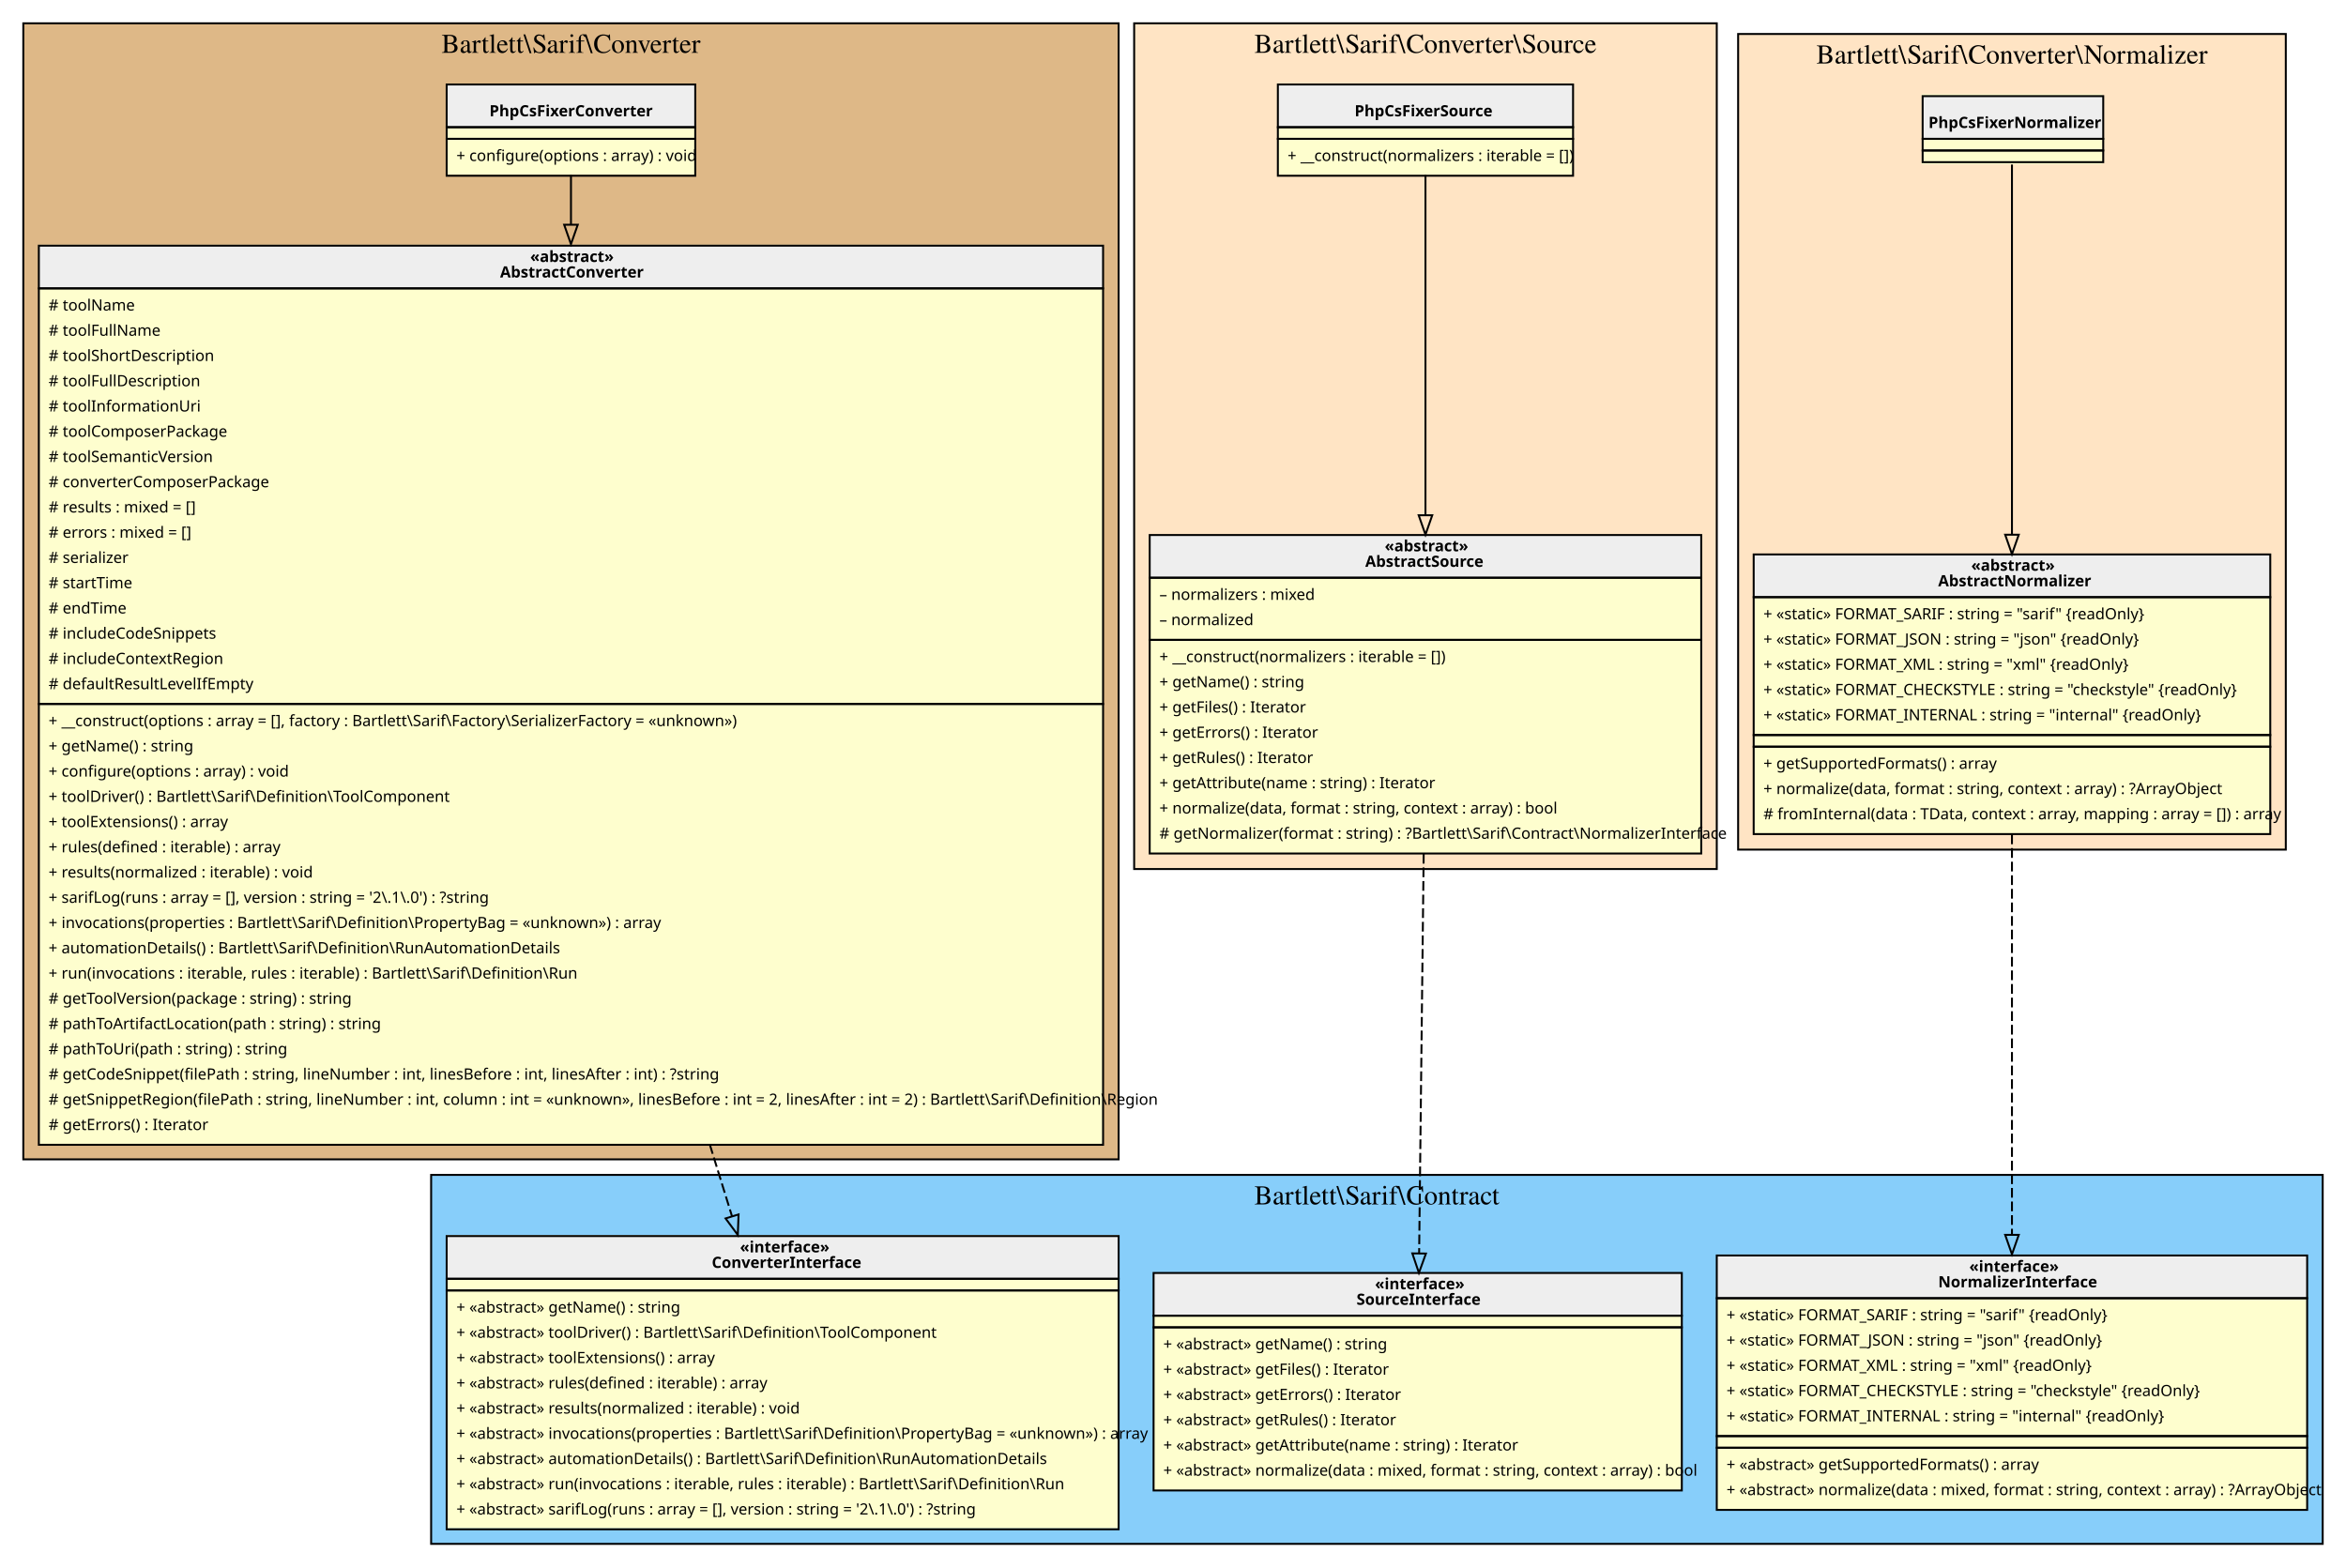
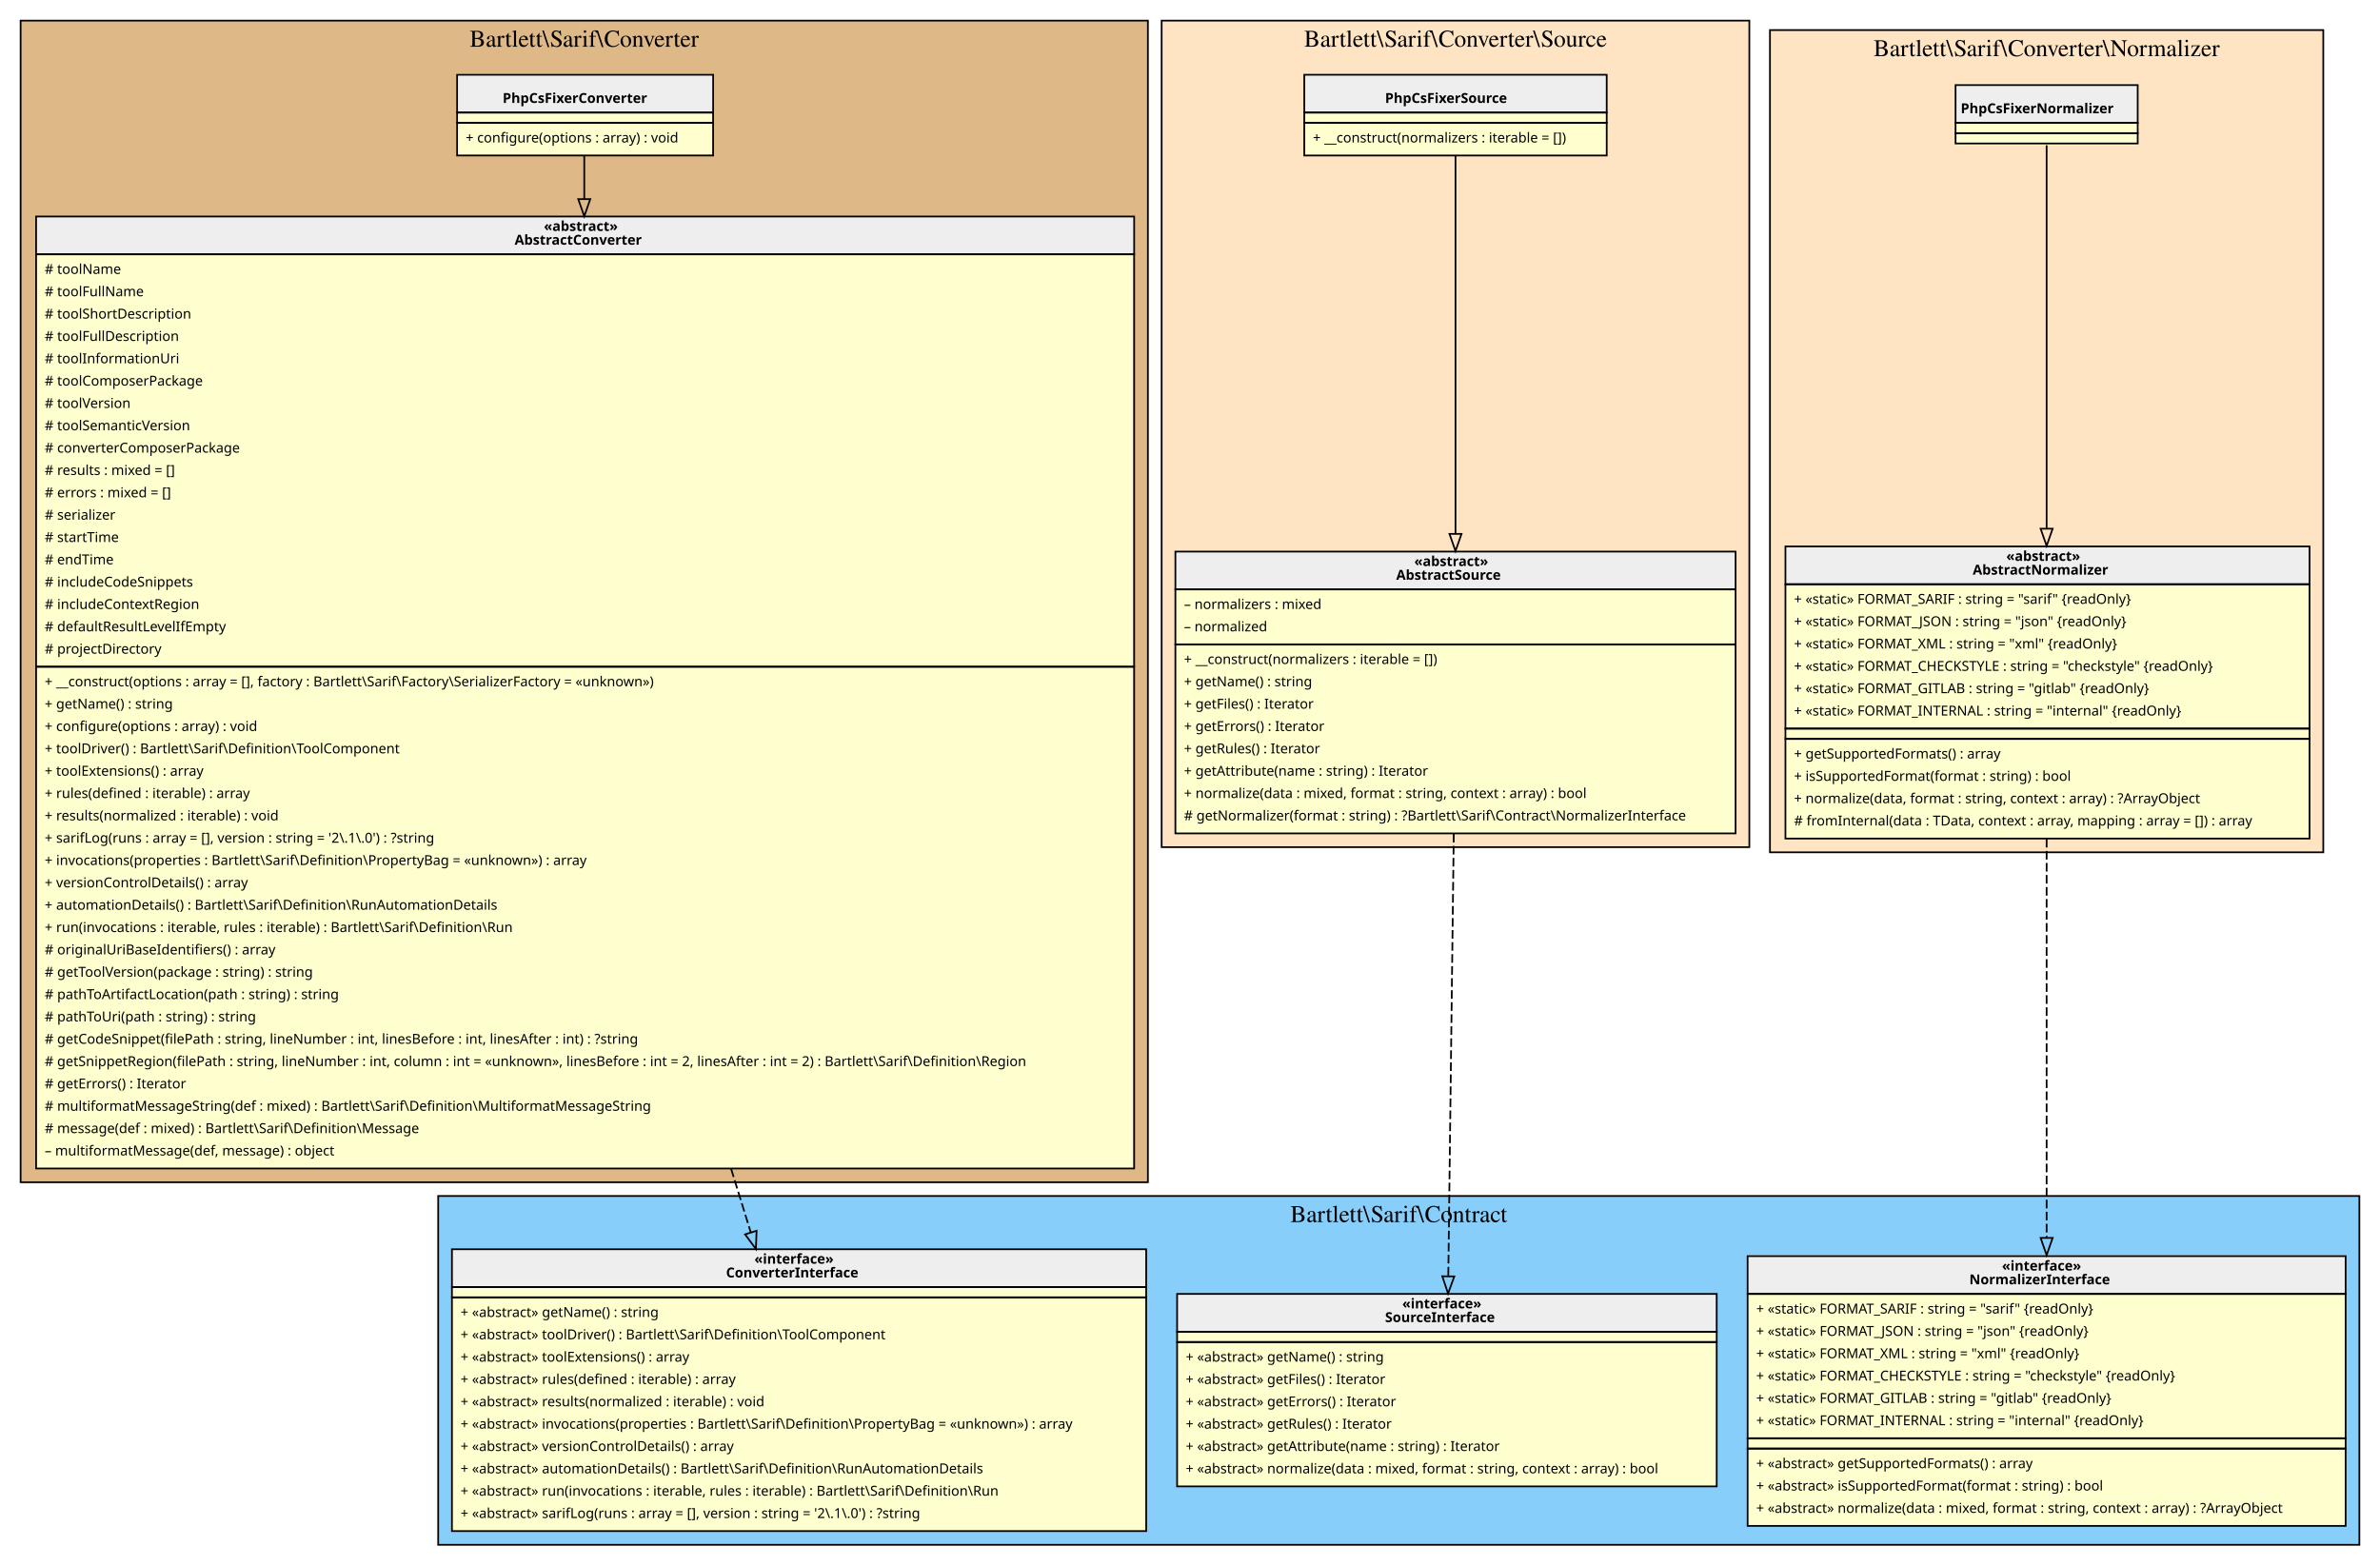
- <svg xmlns="http://www.w3.org/2000/svg" width="1208pt" height="807pt" viewBox="0.00 0.00 1208.00 807.00">
-   <g id="graph0" class="graph" transform="scale(1 1) rotate(0) translate(4 803)">
+ <svg xmlns="http://www.w3.org/2000/svg" width="1385pt" height="911pt" viewBox="0.00 0.00 1385.00 911.00">
+   <g id="graph0" class="graph" transform="scale(1 1) rotate(0) translate(4 907)">
    <g id="clust1" class="cluster">
-       <polygon fill="BurlyWood" stroke="black" points="8,-206 8,-791 572,-791 572,-206 8,-206" />
-       <text text-anchor="middle" x="290" y="-775.8" font-family="Times,serif" font-size="14.00">Bartlett\Sarif\Converter</text>
+       <polygon fill="BurlyWood" stroke="black" points="8,-219 8,-895 664,-895 664,-219 8,-219" />
+       <text text-anchor="middle" x="336" y="-879.8" font-family="Times,serif" font-size="14.00">Bartlett\Sarif\Converter</text>
    </g>
    <g id="clust2" class="cluster">
-       <polygon fill="LightSkyBlue" stroke="black" points="218,-8 218,-198 1192,-198 1192,-8 218,-8" />
-       <text text-anchor="middle" x="705" y="-182.8" font-family="Times,serif" font-size="14.00">Bartlett\Sarif\Contract</text>
+       <polygon fill="LightSkyBlue" stroke="black" points="251,-8 251,-211 1369,-211 1369,-8 251,-8" />
+       <text text-anchor="middle" x="810" y="-195.8" font-family="Times,serif" font-size="14.00">Bartlett\Sarif\Contract</text>
    </g>
    <g id="clust3" class="cluster">
-       <polygon fill="Bisque" stroke="black" points="580,-355.5 580,-791 880,-791 880,-355.5 580,-355.5" />
-       <text text-anchor="middle" x="730" y="-775.8" font-family="Times,serif" font-size="14.00">Bartlett\Sarif\Converter\Source</text>
+       <polygon fill="Bisque" stroke="black" points="672,-414 672,-895 1014,-895 1014,-414 672,-414" />
+       <text text-anchor="middle" x="843" y="-879.8" font-family="Times,serif" font-size="14.00">Bartlett\Sarif\Converter\Source</text>
    </g>
    <g id="clust4" class="cluster">
-       <polygon fill="Bisque" stroke="black" points="891,-365.5 891,-785.5 1173,-785.5 1173,-365.5 891,-365.5" />
-       <text text-anchor="middle" x="1032" y="-770.3" font-family="Times,serif" font-size="14.00">Bartlett\Sarif\Converter\Normalizer</text>
+       <polygon fill="Bisque" stroke="black" points="1026,-411 1026,-889.5 1348,-889.5 1348,-411 1026,-411" />
+       <text text-anchor="middle" x="1187" y="-874.3" font-family="Times,serif" font-size="14.00">Bartlett\Sarif\Converter\Normalizer</text>
    </g>
    <g id="node1" class="node">
-       <polygon fill="#fefece" stroke="transparent" points="354,-760 226,-760 226,-713 354,-713 354,-760" />
-       <polygon fill="#eeeeee" stroke="transparent" points="226,-737.5 226,-759.5 354,-759.5 354,-737.5 226,-737.5" />
-       <polygon fill="none" stroke="black" points="226,-737.5 226,-759.5 354,-759.5 354,-737.5 226,-737.5" />
-       <text text-anchor="start" x="248" y="-743.1" font-family="Verdana" font-weight="bold" font-size="8.00">PhpCsFixerConverter</text>
-       <polygon fill="none" stroke="black" points="226,-731.5 226,-737.5 354,-737.5 354,-731.5 226,-731.5" />
-       <polygon fill="none" stroke="black" points="226,-712.5 226,-731.5 354,-731.5 354,-712.5 226,-712.5" />
-       <text text-anchor="start" x="231" y="-720.1" font-family="Verdana" font-size="8.00">+ configure(options : array) : void</text>
+       <polygon fill="#fefece" stroke="transparent" points="410.5,-864 261.5,-864 261.5,-817 410.5,-817 410.5,-864" />
+       <polygon fill="#eeeeee" stroke="transparent" points="262,-841.5 262,-863.5 411,-863.5 411,-841.5 262,-841.5" />
+       <polygon fill="none" stroke="black" points="262,-841.5 262,-863.5 411,-863.5 411,-841.5 262,-841.5" />
+       <text text-anchor="start" x="288.5" y="-847.1" font-family="Verdana" font-weight="bold" font-size="8.00">PhpCsFixerConverter</text>
+       <polygon fill="none" stroke="black" points="262,-835.5 262,-841.5 411,-841.5 411,-835.5 262,-835.5" />
+       <polygon fill="none" stroke="black" points="262,-816.5 262,-835.5 411,-835.5 411,-816.5 262,-816.5" />
+       <text text-anchor="start" x="267" y="-824.1" font-family="Verdana" font-size="8.00">+ configure(options : array) : void</text>
    </g>
    <g id="node2" class="node">
-       <polygon fill="#fefece" stroke="transparent" points="564,-677 16,-677 16,-214 564,-214 564,-677" />
-       <polygon fill="#eeeeee" stroke="transparent" points="16,-654.5 16,-676.5 564,-676.5 564,-654.5 16,-654.5" />
-       <polygon fill="none" stroke="black" points="16,-654.5 16,-676.5 564,-676.5 564,-654.5 16,-654.5" />
-       <text text-anchor="start" x="269" y="-668.1" font-family="Verdana" font-weight="bold" font-size="8.00">«abstract»</text>
-       <text text-anchor="start" x="253.5" y="-660.1" font-family="Verdana" font-weight="bold" font-size="8.00">AbstractConverter</text>
-       <polygon fill="none" stroke="black" points="16,-440.5 16,-654.5 564,-654.5 564,-440.5 16,-440.5" />
-       <text text-anchor="start" x="21" y="-643.1" font-family="Verdana" font-size="8.00"># toolName</text>
-       <text text-anchor="start" x="21" y="-630.1" font-family="Verdana" font-size="8.00"># toolFullName</text>
-       <text text-anchor="start" x="21" y="-617.1" font-family="Verdana" font-size="8.00"># toolShortDescription</text>
-       <text text-anchor="start" x="21" y="-604.1" font-family="Verdana" font-size="8.00"># toolFullDescription</text>
-       <text text-anchor="start" x="21" y="-591.1" font-family="Verdana" font-size="8.00"># toolInformationUri</text>
-       <text text-anchor="start" x="21" y="-578.1" font-family="Verdana" font-size="8.00"># toolComposerPackage</text>
-       <text text-anchor="start" x="21" y="-565.1" font-family="Verdana" font-size="8.00"># toolSemanticVersion</text>
-       <text text-anchor="start" x="21" y="-552.1" font-family="Verdana" font-size="8.00"># converterComposerPackage</text>
-       <text text-anchor="start" x="21" y="-539.1" font-family="Verdana" font-size="8.00"># results : mixed = []</text>
-       <text text-anchor="start" x="21" y="-526.1" font-family="Verdana" font-size="8.00"># errors : mixed = []</text>
-       <text text-anchor="start" x="21" y="-513.1" font-family="Verdana" font-size="8.00"># serializer</text>
-       <text text-anchor="start" x="21" y="-500.1" font-family="Verdana" font-size="8.00"># startTime</text>
-       <text text-anchor="start" x="21" y="-487.1" font-family="Verdana" font-size="8.00"># endTime</text>
-       <text text-anchor="start" x="21" y="-474.1" font-family="Verdana" font-size="8.00"># includeCodeSnippets</text>
-       <text text-anchor="start" x="21" y="-461.1" font-family="Verdana" font-size="8.00"># includeContextRegion</text>
-       <text text-anchor="start" x="21" y="-448.1" font-family="Verdana" font-size="8.00"># defaultResultLevelIfEmpty</text>
-       <polygon fill="none" stroke="black" points="16,-213.5 16,-440.5 564,-440.5 564,-213.5 16,-213.5" />
-       <text text-anchor="start" x="21" y="-429.1" font-family="Verdana" font-size="8.00">+ __construct(options : array = [], factory : Bartlett\Sarif\Factory\SerializerFactory = «unknown»)</text>
-       <text text-anchor="start" x="21" y="-416.1" font-family="Verdana" font-size="8.00">+ getName() : string</text>
-       <text text-anchor="start" x="21" y="-403.1" font-family="Verdana" font-size="8.00">+ configure(options : array) : void</text>
-       <text text-anchor="start" x="21" y="-390.1" font-family="Verdana" font-size="8.00">+ toolDriver() : Bartlett\Sarif\Definition\ToolComponent</text>
-       <text text-anchor="start" x="21" y="-377.1" font-family="Verdana" font-size="8.00">+ toolExtensions() : array</text>
-       <text text-anchor="start" x="21" y="-364.1" font-family="Verdana" font-size="8.00">+ rules(defined : iterable) : array</text>
-       <text text-anchor="start" x="21" y="-351.1" font-family="Verdana" font-size="8.00">+ results(normalized : iterable) : void</text>
-       <text text-anchor="start" x="21" y="-338.1" font-family="Verdana" font-size="8.00">+ sarifLog(runs : array = [], version : string = '2\.1\.0') : ?string</text>
-       <text text-anchor="start" x="21" y="-325.1" font-family="Verdana" font-size="8.00">+ invocations(properties : Bartlett\Sarif\Definition\PropertyBag = «unknown») : array</text>
-       <text text-anchor="start" x="21" y="-312.1" font-family="Verdana" font-size="8.00">+ automationDetails() : Bartlett\Sarif\Definition\RunAutomationDetails</text>
-       <text text-anchor="start" x="21" y="-299.1" font-family="Verdana" font-size="8.00">+ run(invocations : iterable, rules : iterable) : Bartlett\Sarif\Definition\Run</text>
-       <text text-anchor="start" x="21" y="-286.1" font-family="Verdana" font-size="8.00"># getToolVersion(package : string) : string</text>
-       <text text-anchor="start" x="21" y="-273.1" font-family="Verdana" font-size="8.00"># pathToArtifactLocation(path : string) : string</text>
-       <text text-anchor="start" x="21" y="-260.1" font-family="Verdana" font-size="8.00"># pathToUri(path : string) : string</text>
-       <text text-anchor="start" x="21" y="-247.1" font-family="Verdana" font-size="8.00"># getCodeSnippet(filePath : string, lineNumber : int, linesBefore : int, linesAfter : int) : ?string</text>
-       <text text-anchor="start" x="21" y="-234.1" font-family="Verdana" font-size="8.00"># getSnippetRegion(filePath : string, lineNumber : int, column : int = «unknown», linesBefore : int = 2, linesAfter : int = 2) : Bartlett\Sarif\Definition\Region</text>
-       <text text-anchor="start" x="21" y="-221.1" font-family="Verdana" font-size="8.00"># getErrors() : Iterator</text>
+       <polygon fill="#fefece" stroke="transparent" points="655.5,-781 16.5,-781 16.5,-227 655.5,-227 655.5,-781" />
+       <polygon fill="#eeeeee" stroke="transparent" points="17,-759 17,-781 656,-781 656,-759 17,-759" />
+       <polygon fill="none" stroke="black" points="17,-759 17,-781 656,-781 656,-759 17,-759" />
+       <text text-anchor="start" x="312.5" y="-772.6" font-family="Verdana" font-weight="bold" font-size="8.00">«abstract»</text>
+       <text text-anchor="start" x="295.5" y="-764.6" font-family="Verdana" font-weight="bold" font-size="8.00">AbstractConverter</text>
+       <polygon fill="none" stroke="black" points="17,-519 17,-759 656,-759 656,-519 17,-519" />
+       <text text-anchor="start" x="22" y="-747.6" font-family="Verdana" font-size="8.00"># toolName</text>
+       <text text-anchor="start" x="22" y="-734.6" font-family="Verdana" font-size="8.00"># toolFullName</text>
+       <text text-anchor="start" x="22" y="-721.6" font-family="Verdana" font-size="8.00"># toolShortDescription</text>
+       <text text-anchor="start" x="22" y="-708.6" font-family="Verdana" font-size="8.00"># toolFullDescription</text>
+       <text text-anchor="start" x="22" y="-695.6" font-family="Verdana" font-size="8.00"># toolInformationUri</text>
+       <text text-anchor="start" x="22" y="-682.6" font-family="Verdana" font-size="8.00"># toolComposerPackage</text>
+       <text text-anchor="start" x="22" y="-669.6" font-family="Verdana" font-size="8.00"># toolVersion</text>
+       <text text-anchor="start" x="22" y="-656.6" font-family="Verdana" font-size="8.00"># toolSemanticVersion</text>
+       <text text-anchor="start" x="22" y="-643.6" font-family="Verdana" font-size="8.00"># converterComposerPackage</text>
+       <text text-anchor="start" x="22" y="-630.6" font-family="Verdana" font-size="8.00"># results : mixed = []</text>
+       <text text-anchor="start" x="22" y="-617.6" font-family="Verdana" font-size="8.00"># errors : mixed = []</text>
+       <text text-anchor="start" x="22" y="-604.6" font-family="Verdana" font-size="8.00"># serializer</text>
+       <text text-anchor="start" x="22" y="-591.6" font-family="Verdana" font-size="8.00"># startTime</text>
+       <text text-anchor="start" x="22" y="-578.6" font-family="Verdana" font-size="8.00"># endTime</text>
+       <text text-anchor="start" x="22" y="-565.6" font-family="Verdana" font-size="8.00"># includeCodeSnippets</text>
+       <text text-anchor="start" x="22" y="-552.6" font-family="Verdana" font-size="8.00"># includeContextRegion</text>
+       <text text-anchor="start" x="22" y="-539.6" font-family="Verdana" font-size="8.00"># defaultResultLevelIfEmpty</text>
+       <text text-anchor="start" x="22" y="-526.6" font-family="Verdana" font-size="8.00"># projectDirectory</text>
+       <polygon fill="none" stroke="black" points="17,-227 17,-519 656,-519 656,-227 17,-227" />
+       <text text-anchor="start" x="22" y="-507.6" font-family="Verdana" font-size="8.00">+ __construct(options : array = [], factory : Bartlett\Sarif\Factory\SerializerFactory = «unknown»)</text>
+       <text text-anchor="start" x="22" y="-494.6" font-family="Verdana" font-size="8.00">+ getName() : string</text>
+       <text text-anchor="start" x="22" y="-481.6" font-family="Verdana" font-size="8.00">+ configure(options : array) : void</text>
+       <text text-anchor="start" x="22" y="-468.6" font-family="Verdana" font-size="8.00">+ toolDriver() : Bartlett\Sarif\Definition\ToolComponent</text>
+       <text text-anchor="start" x="22" y="-455.6" font-family="Verdana" font-size="8.00">+ toolExtensions() : array</text>
+       <text text-anchor="start" x="22" y="-442.6" font-family="Verdana" font-size="8.00">+ rules(defined : iterable) : array</text>
+       <text text-anchor="start" x="22" y="-429.6" font-family="Verdana" font-size="8.00">+ results(normalized : iterable) : void</text>
+       <text text-anchor="start" x="22" y="-416.6" font-family="Verdana" font-size="8.00">+ sarifLog(runs : array = [], version : string = '2\.1\.0') : ?string</text>
+       <text text-anchor="start" x="22" y="-403.6" font-family="Verdana" font-size="8.00">+ invocations(properties : Bartlett\Sarif\Definition\PropertyBag = «unknown») : array</text>
+       <text text-anchor="start" x="22" y="-390.6" font-family="Verdana" font-size="8.00">+ versionControlDetails() : array</text>
+       <text text-anchor="start" x="22" y="-377.6" font-family="Verdana" font-size="8.00">+ automationDetails() : Bartlett\Sarif\Definition\RunAutomationDetails</text>
+       <text text-anchor="start" x="22" y="-364.6" font-family="Verdana" font-size="8.00">+ run(invocations : iterable, rules : iterable) : Bartlett\Sarif\Definition\Run</text>
+       <text text-anchor="start" x="22" y="-351.6" font-family="Verdana" font-size="8.00"># originalUriBaseIdentifiers() : array</text>
+       <text text-anchor="start" x="22" y="-338.6" font-family="Verdana" font-size="8.00"># getToolVersion(package : string) : string</text>
+       <text text-anchor="start" x="22" y="-325.6" font-family="Verdana" font-size="8.00"># pathToArtifactLocation(path : string) : string</text>
+       <text text-anchor="start" x="22" y="-312.6" font-family="Verdana" font-size="8.00"># pathToUri(path : string) : string</text>
+       <text text-anchor="start" x="22" y="-299.6" font-family="Verdana" font-size="8.00"># getCodeSnippet(filePath : string, lineNumber : int, linesBefore : int, linesAfter : int) : ?string</text>
+       <text text-anchor="start" x="22" y="-286.6" font-family="Verdana" font-size="8.00"># getSnippetRegion(filePath : string, lineNumber : int, column : int = «unknown», linesBefore : int = 2, linesAfter : int = 2) : Bartlett\Sarif\Definition\Region</text>
+       <text text-anchor="start" x="22" y="-273.6" font-family="Verdana" font-size="8.00"># getErrors() : Iterator</text>
+       <text text-anchor="start" x="22" y="-260.6" font-family="Verdana" font-size="8.00"># multiformatMessageString(def : mixed) : Bartlett\Sarif\Definition\MultiformatMessageString</text>
+       <text text-anchor="start" x="22" y="-247.6" font-family="Verdana" font-size="8.00"># message(def : mixed) : Bartlett\Sarif\Definition\Message</text>
+       <text text-anchor="start" x="22" y="-234.6" font-family="Verdana" font-size="8.00">– multiformatMessage(def, message) : object</text>
    </g>
    <g id="edge2" class="edge">
-       <path fill="none" stroke="black" d="M290,-712.82C290,-705.64 290,-697 290,-687.31" />
-       <polygon fill="none" stroke="black" points="293.5,-687.28 290,-677.28 286.5,-687.28 293.5,-687.28" />
+       <path fill="none" stroke="black" d="M336,-816.77C336,-809.6 336,-800.97 336,-791.23" />
+       <polygon fill="none" stroke="black" points="339.5,-791.12 336,-781.12 332.5,-791.12 339.5,-791.12" />
    </g>
    <g id="node3" class="node">
-       <polygon fill="#fefece" stroke="transparent" points="572,-167 226,-167 226,-16 572,-16 572,-167" />
-       <polygon fill="#eeeeee" stroke="transparent" points="226,-144.5 226,-166.5 572,-166.5 572,-144.5 226,-144.5" />
-       <polygon fill="none" stroke="black" points="226,-144.5 226,-166.5 572,-166.5 572,-144.5 226,-144.5" />
-       <text text-anchor="start" x="377" y="-158.1" font-family="Verdana" font-weight="bold" font-size="8.00">«interface»</text>
-       <text text-anchor="start" x="362.5" y="-150.1" font-family="Verdana" font-weight="bold" font-size="8.00">ConverterInterface</text>
-       <polygon fill="none" stroke="black" points="226,-138.5 226,-144.5 572,-144.5 572,-138.5 226,-138.5" />
-       <polygon fill="none" stroke="black" points="226,-15.5 226,-138.5 572,-138.5 572,-15.5 226,-15.5" />
-       <text text-anchor="start" x="231" y="-127.1" font-family="Verdana" font-size="8.00">+ «abstract» getName() : string</text>
-       <text text-anchor="start" x="231" y="-114.1" font-family="Verdana" font-size="8.00">+ «abstract» toolDriver() : Bartlett\Sarif\Definition\ToolComponent</text>
-       <text text-anchor="start" x="231" y="-101.1" font-family="Verdana" font-size="8.00">+ «abstract» toolExtensions() : array</text>
-       <text text-anchor="start" x="231" y="-88.1" font-family="Verdana" font-size="8.00">+ «abstract» rules(defined : iterable) : array</text>
-       <text text-anchor="start" x="231" y="-75.1" font-family="Verdana" font-size="8.00">+ «abstract» results(normalized : iterable) : void</text>
-       <text text-anchor="start" x="231" y="-62.1" font-family="Verdana" font-size="8.00">+ «abstract» invocations(properties : Bartlett\Sarif\Definition\PropertyBag = «unknown») : array</text>
-       <text text-anchor="start" x="231" y="-49.1" font-family="Verdana" font-size="8.00">+ «abstract» automationDetails() : Bartlett\Sarif\Definition\RunAutomationDetails</text>
-       <text text-anchor="start" x="231" y="-36.1" font-family="Verdana" font-size="8.00">+ «abstract» run(invocations : iterable, rules : iterable) : Bartlett\Sarif\Definition\Run</text>
-       <text text-anchor="start" x="231" y="-23.1" font-family="Verdana" font-size="8.00">+ «abstract» sarifLog(runs : array = [], version : string = '2\.1\.0') : ?string</text>
+       <polygon fill="#fefece" stroke="transparent" points="663,-180 259,-180 259,-16 663,-16 663,-180" />
+       <polygon fill="#eeeeee" stroke="transparent" points="259,-158 259,-180 663,-180 663,-158 259,-158" />
+       <polygon fill="none" stroke="black" points="259,-158 259,-180 663,-180 663,-158 259,-158" />
+       <text text-anchor="start" x="435" y="-171.6" font-family="Verdana" font-weight="bold" font-size="8.00">«interface»</text>
+       <text text-anchor="start" x="418.5" y="-163.6" font-family="Verdana" font-weight="bold" font-size="8.00">ConverterInterface</text>
+       <polygon fill="none" stroke="black" points="259,-152 259,-158 663,-158 663,-152 259,-152" />
+       <polygon fill="none" stroke="black" points="259,-16 259,-152 663,-152 663,-16 259,-16" />
+       <text text-anchor="start" x="264" y="-140.6" font-family="Verdana" font-size="8.00">+ «abstract» getName() : string</text>
+       <text text-anchor="start" x="264" y="-127.6" font-family="Verdana" font-size="8.00">+ «abstract» toolDriver() : Bartlett\Sarif\Definition\ToolComponent</text>
+       <text text-anchor="start" x="264" y="-114.6" font-family="Verdana" font-size="8.00">+ «abstract» toolExtensions() : array</text>
+       <text text-anchor="start" x="264" y="-101.6" font-family="Verdana" font-size="8.00">+ «abstract» rules(defined : iterable) : array</text>
+       <text text-anchor="start" x="264" y="-88.6" font-family="Verdana" font-size="8.00">+ «abstract» results(normalized : iterable) : void</text>
+       <text text-anchor="start" x="264" y="-75.6" font-family="Verdana" font-size="8.00">+ «abstract» invocations(properties : Bartlett\Sarif\Definition\PropertyBag = «unknown») : array</text>
+       <text text-anchor="start" x="264" y="-62.6" font-family="Verdana" font-size="8.00">+ «abstract» versionControlDetails() : array</text>
+       <text text-anchor="start" x="264" y="-49.6" font-family="Verdana" font-size="8.00">+ «abstract» automationDetails() : Bartlett\Sarif\Definition\RunAutomationDetails</text>
+       <text text-anchor="start" x="264" y="-36.6" font-family="Verdana" font-size="8.00">+ «abstract» run(invocations : iterable, rules : iterable) : Bartlett\Sarif\Definition\Run</text>
+       <text text-anchor="start" x="264" y="-23.6" font-family="Verdana" font-size="8.00">+ «abstract» sarifLog(runs : array = [], version : string = '2\.1\.0') : ?string</text>
    </g>
    <g id="edge1" class="edge">
-       <path fill="none" stroke="black" stroke-dasharray="5,2" d="M361.49,-213.64C365.47,-200.78 369.32,-188.36 372.93,-176.68" />
-       <polygon fill="none" stroke="black" points="376.3,-177.65 375.91,-167.06 369.61,-175.58 376.3,-177.65" />
+       <path fill="none" stroke="black" stroke-dasharray="5,2" d="M421.45,-226.83C425.44,-213.93 429.28,-201.51 432.9,-189.8" />
+       <polygon fill="none" stroke="black" points="436.28,-190.74 435.89,-180.15 429.59,-188.67 436.28,-190.74" />
    </g>
    <g id="node4" class="node">
-       <polygon fill="#fefece" stroke="transparent" points="862,-147.5 590,-147.5 590,-35.5 862,-35.5 862,-147.5" />
-       <polygon fill="#eeeeee" stroke="transparent" points="590,-125.5 590,-147.5 862,-147.5 862,-125.5 590,-125.5" />
-       <polygon fill="none" stroke="black" points="590,-125.5 590,-147.5 862,-147.5 862,-125.5 590,-125.5" />
-       <text text-anchor="start" x="704" y="-139.1" font-family="Verdana" font-weight="bold" font-size="8.00">«interface»</text>
-       <text text-anchor="start" x="694.5" y="-131.1" font-family="Verdana" font-weight="bold" font-size="8.00">SourceInterface</text>
-       <polygon fill="none" stroke="black" points="590,-119.5 590,-125.5 862,-125.5 862,-119.5 590,-119.5" />
-       <polygon fill="none" stroke="black" points="590,-35.5 590,-119.5 862,-119.5 862,-35.5 590,-35.5" />
-       <text text-anchor="start" x="595" y="-108.1" font-family="Verdana" font-size="8.00">+ «abstract» getName() : string</text>
-       <text text-anchor="start" x="595" y="-95.1" font-family="Verdana" font-size="8.00">+ «abstract» getFiles() : Iterator</text>
-       <text text-anchor="start" x="595" y="-82.1" font-family="Verdana" font-size="8.00">+ «abstract» getErrors() : Iterator</text>
-       <text text-anchor="start" x="595" y="-69.1" font-family="Verdana" font-size="8.00">+ «abstract» getRules() : Iterator</text>
-       <text text-anchor="start" x="595" y="-56.1" font-family="Verdana" font-size="8.00">+ «abstract» getAttribute(name : string) : Iterator</text>
-       <text text-anchor="start" x="595" y="-43.1" font-family="Verdana" font-size="8.00">+ «abstract» normalize(data : mixed, format : string, context : array) : bool</text>
+       <polygon fill="#fefece" stroke="transparent" points="995,-154 681,-154 681,-42 995,-42 995,-154" />
+       <polygon fill="#eeeeee" stroke="transparent" points="681,-132 681,-154 995,-154 995,-132 681,-132" />
+       <polygon fill="none" stroke="black" points="681,-132 681,-154 995,-154 995,-132 681,-132" />
+       <text text-anchor="start" x="812" y="-145.6" font-family="Verdana" font-weight="bold" font-size="8.00">«interface»</text>
+       <text text-anchor="start" x="802" y="-137.6" font-family="Verdana" font-weight="bold" font-size="8.00">SourceInterface</text>
+       <polygon fill="none" stroke="black" points="681,-126 681,-132 995,-132 995,-126 681,-126" />
+       <polygon fill="none" stroke="black" points="681,-42 681,-126 995,-126 995,-42 681,-42" />
+       <text text-anchor="start" x="686" y="-114.6" font-family="Verdana" font-size="8.00">+ «abstract» getName() : string</text>
+       <text text-anchor="start" x="686" y="-101.6" font-family="Verdana" font-size="8.00">+ «abstract» getFiles() : Iterator</text>
+       <text text-anchor="start" x="686" y="-88.6" font-family="Verdana" font-size="8.00">+ «abstract» getErrors() : Iterator</text>
+       <text text-anchor="start" x="686" y="-75.6" font-family="Verdana" font-size="8.00">+ «abstract» getRules() : Iterator</text>
+       <text text-anchor="start" x="686" y="-62.6" font-family="Verdana" font-size="8.00">+ «abstract» getAttribute(name : string) : Iterator</text>
+       <text text-anchor="start" x="686" y="-49.6" font-family="Verdana" font-size="8.00">+ «abstract» normalize(data : mixed, format : string, context : array) : bool</text>
    </g>
    <g id="node5" class="node">
-       <polygon fill="#fefece" stroke="transparent" points="1184,-157 880,-157 880,-26 1184,-26 1184,-157" />
-       <polygon fill="#eeeeee" stroke="transparent" points="880,-134.5 880,-156.5 1184,-156.5 1184,-134.5 880,-134.5" />
-       <polygon fill="none" stroke="black" points="880,-134.5 880,-156.5 1184,-156.5 1184,-134.5 880,-134.5" />
-       <text text-anchor="start" x="1010" y="-148.1" font-family="Verdana" font-weight="bold" font-size="8.00">«interface»</text>
-       <text text-anchor="start" x="994" y="-140.1" font-family="Verdana" font-weight="bold" font-size="8.00">NormalizerInterface</text>
-       <polygon fill="none" stroke="black" points="880,-63.5 880,-134.5 1184,-134.5 1184,-63.5 880,-63.5" />
-       <text text-anchor="start" x="885" y="-123.1" font-family="Verdana" font-size="8.00">+ «static» FORMAT_SARIF : string = "sarif" {readOnly}</text>
-       <text text-anchor="start" x="885" y="-110.1" font-family="Verdana" font-size="8.00">+ «static» FORMAT_JSON : string = "json" {readOnly}</text>
-       <text text-anchor="start" x="885" y="-97.1" font-family="Verdana" font-size="8.00">+ «static» FORMAT_XML : string = "xml" {readOnly}</text>
-       <text text-anchor="start" x="885" y="-84.1" font-family="Verdana" font-size="8.00">+ «static» FORMAT_CHECKSTYLE : string = "checkstyle" {readOnly}</text>
-       <text text-anchor="start" x="885" y="-71.1" font-family="Verdana" font-size="8.00">+ «static» FORMAT_INTERNAL : string = "internal" {readOnly}</text>
-       <polygon fill="none" stroke="black" points="880,-57.5 880,-63.5 1184,-63.5 1184,-57.5 880,-57.5" />
-       <polygon fill="none" stroke="black" points="880,-25.5 880,-57.5 1184,-57.5 1184,-25.5 880,-25.5" />
-       <text text-anchor="start" x="885" y="-46.1" font-family="Verdana" font-size="8.00">+ «abstract» getSupportedFormats() : array</text>
-       <text text-anchor="start" x="885" y="-33.1" font-family="Verdana" font-size="8.00">+ «abstract» normalize(data : mixed, format : string, context : array) : ?ArrayObject</text>
+       <polygon fill="#fefece" stroke="transparent" points="1361,-176.5 1013,-176.5 1013,-19.5 1361,-19.5 1361,-176.5" />
+       <polygon fill="#eeeeee" stroke="transparent" points="1013,-154 1013,-176 1361,-176 1361,-154 1013,-154" />
+       <polygon fill="none" stroke="black" points="1013,-154 1013,-176 1361,-176 1361,-154 1013,-154" />
+       <text text-anchor="start" x="1161" y="-167.6" font-family="Verdana" font-weight="bold" font-size="8.00">«interface»</text>
+       <text text-anchor="start" x="1142" y="-159.6" font-family="Verdana" font-weight="bold" font-size="8.00">NormalizerInterface</text>
+       <polygon fill="none" stroke="black" points="1013,-70 1013,-154 1361,-154 1361,-70 1013,-70" />
+       <text text-anchor="start" x="1018" y="-142.6" font-family="Verdana" font-size="8.00">+ «static» FORMAT_SARIF : string = "sarif" {readOnly}</text>
+       <text text-anchor="start" x="1018" y="-129.6" font-family="Verdana" font-size="8.00">+ «static» FORMAT_JSON : string = "json" {readOnly}</text>
+       <text text-anchor="start" x="1018" y="-116.6" font-family="Verdana" font-size="8.00">+ «static» FORMAT_XML : string = "xml" {readOnly}</text>
+       <text text-anchor="start" x="1018" y="-103.6" font-family="Verdana" font-size="8.00">+ «static» FORMAT_CHECKSTYLE : string = "checkstyle" {readOnly}</text>
+       <text text-anchor="start" x="1018" y="-90.6" font-family="Verdana" font-size="8.00">+ «static» FORMAT_GITLAB : string = "gitlab" {readOnly}</text>
+       <text text-anchor="start" x="1018" y="-77.6" font-family="Verdana" font-size="8.00">+ «static» FORMAT_INTERNAL : string = "internal" {readOnly}</text>
+       <polygon fill="none" stroke="black" points="1013,-64 1013,-70 1361,-70 1361,-64 1013,-64" />
+       <polygon fill="none" stroke="black" points="1013,-19 1013,-64 1361,-64 1361,-19 1013,-19" />
+       <text text-anchor="start" x="1018" y="-52.6" font-family="Verdana" font-size="8.00">+ «abstract» getSupportedFormats() : array</text>
+       <text text-anchor="start" x="1018" y="-39.6" font-family="Verdana" font-size="8.00">+ «abstract» isSupportedFormat(format : string) : bool</text>
+       <text text-anchor="start" x="1018" y="-26.6" font-family="Verdana" font-size="8.00">+ «abstract» normalize(data : mixed, format : string, context : array) : ?ArrayObject</text>
    </g>
    <g id="node6" class="node">
-       <polygon fill="#fefece" stroke="transparent" points="806,-760 654,-760 654,-713 806,-713 806,-760" />
-       <polygon fill="#eeeeee" stroke="transparent" points="654,-737.5 654,-759.5 806,-759.5 806,-737.5 654,-737.5" />
-       <polygon fill="none" stroke="black" points="654,-737.5 654,-759.5 806,-759.5 806,-737.5 654,-737.5" />
-       <text text-anchor="start" x="693.5" y="-743.1" font-family="Verdana" font-weight="bold" font-size="8.00">PhpCsFixerSource</text>
-       <polygon fill="none" stroke="black" points="654,-731.5 654,-737.5 806,-737.5 806,-731.5 654,-731.5" />
-       <polygon fill="none" stroke="black" points="654,-712.5 654,-731.5 806,-731.5 806,-712.5 654,-712.5" />
-       <text text-anchor="start" x="659" y="-720.1" font-family="Verdana" font-size="8.00">+ __construct(normalizers : iterable = [])</text>
+       <polygon fill="#fefece" stroke="transparent" points="931,-864 755,-864 755,-817 931,-817 931,-864" />
+       <polygon fill="#eeeeee" stroke="transparent" points="755,-841.5 755,-863.5 931,-863.5 931,-841.5 755,-841.5" />
+       <polygon fill="none" stroke="black" points="755,-841.5 755,-863.5 931,-863.5 931,-841.5 755,-841.5" />
+       <text text-anchor="start" x="802" y="-847.1" font-family="Verdana" font-weight="bold" font-size="8.00">PhpCsFixerSource</text>
+       <polygon fill="none" stroke="black" points="755,-835.5 755,-841.5 931,-841.5 931,-835.5 755,-835.5" />
+       <polygon fill="none" stroke="black" points="755,-816.5 755,-835.5 931,-835.5 931,-816.5 755,-816.5" />
+       <text text-anchor="start" x="760" y="-824.1" font-family="Verdana" font-size="8.00">+ __construct(normalizers : iterable = [])</text>
    </g>
    <g id="node7" class="node">
-       <polygon fill="#fefece" stroke="transparent" points="872,-527.5 588,-527.5 588,-363.5 872,-363.5 872,-527.5" />
-       <polygon fill="#eeeeee" stroke="transparent" points="588,-505.5 588,-527.5 872,-527.5 872,-505.5 588,-505.5" />
-       <polygon fill="none" stroke="black" points="588,-505.5 588,-527.5 872,-527.5 872,-505.5 588,-505.5" />
-       <text text-anchor="start" x="709" y="-519.1" font-family="Verdana" font-weight="bold" font-size="8.00">«abstract»</text>
-       <text text-anchor="start" x="699" y="-511.1" font-family="Verdana" font-weight="bold" font-size="8.00">AbstractSource</text>
-       <polygon fill="none" stroke="black" points="588,-473.5 588,-505.5 872,-505.5 872,-473.5 588,-473.5" />
-       <text text-anchor="start" x="593" y="-494.1" font-family="Verdana" font-size="8.00">– normalizers : mixed</text>
-       <text text-anchor="start" x="593" y="-481.1" font-family="Verdana" font-size="8.00">– normalized</text>
-       <polygon fill="none" stroke="black" points="588,-363.5 588,-473.5 872,-473.5 872,-363.5 588,-363.5" />
-       <text text-anchor="start" x="593" y="-462.1" font-family="Verdana" font-size="8.00">+ __construct(normalizers : iterable = [])</text>
-       <text text-anchor="start" x="593" y="-449.1" font-family="Verdana" font-size="8.00">+ getName() : string</text>
-       <text text-anchor="start" x="593" y="-436.1" font-family="Verdana" font-size="8.00">+ getFiles() : Iterator</text>
-       <text text-anchor="start" x="593" y="-423.1" font-family="Verdana" font-size="8.00">+ getErrors() : Iterator</text>
-       <text text-anchor="start" x="593" y="-410.1" font-family="Verdana" font-size="8.00">+ getRules() : Iterator</text>
-       <text text-anchor="start" x="593" y="-397.1" font-family="Verdana" font-size="8.00">+ getAttribute(name : string) : Iterator</text>
-       <text text-anchor="start" x="593" y="-384.1" font-family="Verdana" font-size="8.00">+ normalize(data, format : string, context : array) : bool</text>
-       <text text-anchor="start" x="593" y="-371.1" font-family="Verdana" font-size="8.00"># getNormalizer(format : string) : ?Bartlett\Sarif\Contract\NormalizerInterface</text>
+       <polygon fill="#fefece" stroke="transparent" points="1006,-586 680,-586 680,-422 1006,-422 1006,-586" />
+       <polygon fill="#eeeeee" stroke="transparent" points="680,-564 680,-586 1006,-586 1006,-564 680,-564" />
+       <polygon fill="none" stroke="black" points="680,-564 680,-586 1006,-586 1006,-564 680,-564" />
+       <text text-anchor="start" x="819" y="-577.6" font-family="Verdana" font-weight="bold" font-size="8.00">«abstract»</text>
+       <text text-anchor="start" x="808.5" y="-569.6" font-family="Verdana" font-weight="bold" font-size="8.00">AbstractSource</text>
+       <polygon fill="none" stroke="black" points="680,-532 680,-564 1006,-564 1006,-532 680,-532" />
+       <text text-anchor="start" x="685" y="-552.6" font-family="Verdana" font-size="8.00">– normalizers : mixed</text>
+       <text text-anchor="start" x="685" y="-539.6" font-family="Verdana" font-size="8.00">– normalized</text>
+       <polygon fill="none" stroke="black" points="680,-422 680,-532 1006,-532 1006,-422 680,-422" />
+       <text text-anchor="start" x="685" y="-520.6" font-family="Verdana" font-size="8.00">+ __construct(normalizers : iterable = [])</text>
+       <text text-anchor="start" x="685" y="-507.6" font-family="Verdana" font-size="8.00">+ getName() : string</text>
+       <text text-anchor="start" x="685" y="-494.6" font-family="Verdana" font-size="8.00">+ getFiles() : Iterator</text>
+       <text text-anchor="start" x="685" y="-481.6" font-family="Verdana" font-size="8.00">+ getErrors() : Iterator</text>
+       <text text-anchor="start" x="685" y="-468.6" font-family="Verdana" font-size="8.00">+ getRules() : Iterator</text>
+       <text text-anchor="start" x="685" y="-455.6" font-family="Verdana" font-size="8.00">+ getAttribute(name : string) : Iterator</text>
+       <text text-anchor="start" x="685" y="-442.6" font-family="Verdana" font-size="8.00">+ normalize(data : mixed, format : string, context : array) : bool</text>
+       <text text-anchor="start" x="685" y="-429.6" font-family="Verdana" font-size="8.00"># getNormalizer(format : string) : ?Bartlett\Sarif\Contract\NormalizerInterface</text>
    </g>
    <g id="edge4" class="edge">
-       <path fill="none" stroke="black" d="M730,-712.82C730,-675.51 730,-599.2 730,-537.78" />
-       <polygon fill="none" stroke="black" points="733.5,-537.68 730,-527.68 726.5,-537.68 733.5,-537.68" />
+       <path fill="none" stroke="black" d="M843,-816.77C843,-772.32 843,-671.69 843,-596.7" />
+       <polygon fill="none" stroke="black" points="846.5,-596.3 843,-586.3 839.5,-596.3 846.5,-596.3" />
    </g>
    <g id="edge3" class="edge">
-       <path fill="none" stroke="black" stroke-dasharray="5,2" d="M729.08,-363.3C728.37,-300.86 727.4,-215.73 726.74,-157.69" />
-       <polygon fill="none" stroke="black" points="730.24,-157.5 726.63,-147.54 723.24,-157.58 730.24,-157.5" />
+       <path fill="none" stroke="black" stroke-dasharray="5,2" d="M841.99,-421.73C841.06,-345.96 839.68,-234.4 838.81,-164.27" />
+       <polygon fill="none" stroke="black" points="842.31,-164.19 838.68,-154.23 835.31,-164.28 842.31,-164.19" />
    </g>
    <g id="node8" class="node">
-       <polygon fill="#fefece" stroke="transparent" points="1078.5,-754.5 985.5,-754.5 985.5,-718.5 1078.5,-718.5 1078.5,-754.5" />
-       <polygon fill="#eeeeee" stroke="transparent" points="986,-731.5 986,-753.5 1079,-753.5 1079,-731.5 986,-731.5" />
-       <polygon fill="none" stroke="black" points="986,-731.5 986,-753.5 1079,-753.5 1079,-731.5 986,-731.5" />
-       <text text-anchor="start" x="989" y="-737.1" font-family="Verdana" font-weight="bold" font-size="8.00">PhpCsFixerNormalizer</text>
-       <polygon fill="none" stroke="black" points="986,-725.5 986,-731.5 1079,-731.5 1079,-725.5 986,-725.5" />
-       <polygon fill="none" stroke="black" points="986,-719.5 986,-725.5 1079,-725.5 1079,-719.5 986,-719.5" />
+       <polygon fill="#fefece" stroke="transparent" points="1240,-858.5 1134,-858.5 1134,-822.5 1240,-822.5 1240,-858.5" />
+       <polygon fill="#eeeeee" stroke="transparent" points="1134,-835.5 1134,-857.5 1240,-857.5 1240,-835.5 1134,-835.5" />
+       <polygon fill="none" stroke="black" points="1134,-835.5 1134,-857.5 1240,-857.5 1240,-835.5 1134,-835.5" />
+       <text text-anchor="start" x="1137" y="-841.1" font-family="Verdana" font-weight="bold" font-size="8.00">PhpCsFixerNormalizer</text>
+       <polygon fill="none" stroke="black" points="1134,-829.5 1134,-835.5 1240,-835.5 1240,-829.5 1134,-829.5" />
+       <polygon fill="none" stroke="black" points="1134,-823.5 1134,-829.5 1240,-829.5 1240,-823.5 1134,-823.5" />
    </g>
    <g id="node9" class="node">
-       <polygon fill="#fefece" stroke="transparent" points="1165,-517.5 899,-517.5 899,-373.5 1165,-373.5 1165,-517.5" />
-       <polygon fill="#eeeeee" stroke="transparent" points="899,-495.5 899,-517.5 1165,-517.5 1165,-495.5 899,-495.5" />
-       <polygon fill="none" stroke="black" points="899,-495.5 899,-517.5 1165,-517.5 1165,-495.5 899,-495.5" />
-       <text text-anchor="start" x="1011" y="-509.1" font-family="Verdana" font-weight="bold" font-size="8.00">«abstract»</text>
-       <text text-anchor="start" x="994" y="-501.1" font-family="Verdana" font-weight="bold" font-size="8.00">AbstractNormalizer</text>
-       <polygon fill="none" stroke="black" points="899,-424.5 899,-495.5 1165,-495.5 1165,-424.5 899,-424.5" />
-       <text text-anchor="start" x="904" y="-484.1" font-family="Verdana" font-size="8.00">+ «static» FORMAT_SARIF : string = "sarif" {readOnly}</text>
-       <text text-anchor="start" x="904" y="-471.1" font-family="Verdana" font-size="8.00">+ «static» FORMAT_JSON : string = "json" {readOnly}</text>
-       <text text-anchor="start" x="904" y="-458.1" font-family="Verdana" font-size="8.00">+ «static» FORMAT_XML : string = "xml" {readOnly}</text>
-       <text text-anchor="start" x="904" y="-445.1" font-family="Verdana" font-size="8.00">+ «static» FORMAT_CHECKSTYLE : string = "checkstyle" {readOnly}</text>
-       <text text-anchor="start" x="904" y="-432.1" font-family="Verdana" font-size="8.00">+ «static» FORMAT_INTERNAL : string = "internal" {readOnly}</text>
-       <polygon fill="none" stroke="black" points="899,-418.5 899,-424.5 1165,-424.5 1165,-418.5 899,-418.5" />
-       <polygon fill="none" stroke="black" points="899,-373.5 899,-418.5 1165,-418.5 1165,-373.5 899,-373.5" />
-       <text text-anchor="start" x="904" y="-407.1" font-family="Verdana" font-size="8.00">+ getSupportedFormats() : array</text>
-       <text text-anchor="start" x="904" y="-394.1" font-family="Verdana" font-size="8.00">+ normalize(data, format : string, context : array) : ?ArrayObject</text>
-       <text text-anchor="start" x="904" y="-381.1" font-family="Verdana" font-size="8.00"># fromInternal(data : TData, context : array, mapping : array = []) : array</text>
+       <polygon fill="#fefece" stroke="transparent" points="1339.5,-589 1034.5,-589 1034.5,-419 1339.5,-419 1339.5,-589" />
+       <polygon fill="#eeeeee" stroke="transparent" points="1035,-567 1035,-589 1340,-589 1340,-567 1035,-567" />
+       <polygon fill="none" stroke="black" points="1035,-567 1035,-589 1340,-589 1340,-567 1035,-567" />
+       <text text-anchor="start" x="1163.5" y="-580.6" font-family="Verdana" font-weight="bold" font-size="8.00">«abstract»</text>
+       <text text-anchor="start" x="1144" y="-572.6" font-family="Verdana" font-weight="bold" font-size="8.00">AbstractNormalizer</text>
+       <polygon fill="none" stroke="black" points="1035,-483 1035,-567 1340,-567 1340,-483 1035,-483" />
+       <text text-anchor="start" x="1040" y="-555.6" font-family="Verdana" font-size="8.00">+ «static» FORMAT_SARIF : string = "sarif" {readOnly}</text>
+       <text text-anchor="start" x="1040" y="-542.6" font-family="Verdana" font-size="8.00">+ «static» FORMAT_JSON : string = "json" {readOnly}</text>
+       <text text-anchor="start" x="1040" y="-529.6" font-family="Verdana" font-size="8.00">+ «static» FORMAT_XML : string = "xml" {readOnly}</text>
+       <text text-anchor="start" x="1040" y="-516.6" font-family="Verdana" font-size="8.00">+ «static» FORMAT_CHECKSTYLE : string = "checkstyle" {readOnly}</text>
+       <text text-anchor="start" x="1040" y="-503.6" font-family="Verdana" font-size="8.00">+ «static» FORMAT_GITLAB : string = "gitlab" {readOnly}</text>
+       <text text-anchor="start" x="1040" y="-490.6" font-family="Verdana" font-size="8.00">+ «static» FORMAT_INTERNAL : string = "internal" {readOnly}</text>
+       <polygon fill="none" stroke="black" points="1035,-477 1035,-483 1340,-483 1340,-477 1035,-477" />
+       <polygon fill="none" stroke="black" points="1035,-419 1035,-477 1340,-477 1340,-419 1035,-419" />
+       <text text-anchor="start" x="1040" y="-465.6" font-family="Verdana" font-size="8.00">+ getSupportedFormats() : array</text>
+       <text text-anchor="start" x="1040" y="-452.6" font-family="Verdana" font-size="8.00">+ isSupportedFormat(format : string) : bool</text>
+       <text text-anchor="start" x="1040" y="-439.6" font-family="Verdana" font-size="8.00">+ normalize(data, format : string, context : array) : ?ArrayObject</text>
+       <text text-anchor="start" x="1040" y="-426.6" font-family="Verdana" font-size="8.00"># fromInternal(data : TData, context : array, mapping : array = []) : array</text>
    </g>
    <g id="edge6" class="edge">
-       <path fill="none" stroke="black" d="M1032,-718.29C1032,-681.66 1032,-593.99 1032,-528.05" />
-       <polygon fill="none" stroke="black" points="1035.5,-527.66 1032,-517.66 1028.5,-527.66 1035.5,-527.66" />
+       <path fill="none" stroke="black" d="M1187,-822.45C1187,-782 1187,-677.75 1187,-599.68" />
+       <polygon fill="none" stroke="black" points="1190.5,-599.33 1187,-589.33 1183.5,-599.33 1190.5,-599.33" />
    </g>
    <g id="edge5" class="edge">
-       <path fill="none" stroke="black" stroke-dasharray="5,2" d="M1032,-373.27C1032,-313.45 1032,-228.24 1032,-167.41" />
-       <polygon fill="none" stroke="black" points="1035.5,-167.11 1032,-157.11 1028.5,-167.11 1035.5,-167.11" />
+       <path fill="none" stroke="black" stroke-dasharray="5,2" d="M1187,-418.8C1187,-350.94 1187,-255.82 1187,-186.98" />
+       <polygon fill="none" stroke="black" points="1190.5,-186.59 1187,-176.59 1183.5,-186.59 1190.5,-186.59" />
    </g>
  </g>
</svg>
